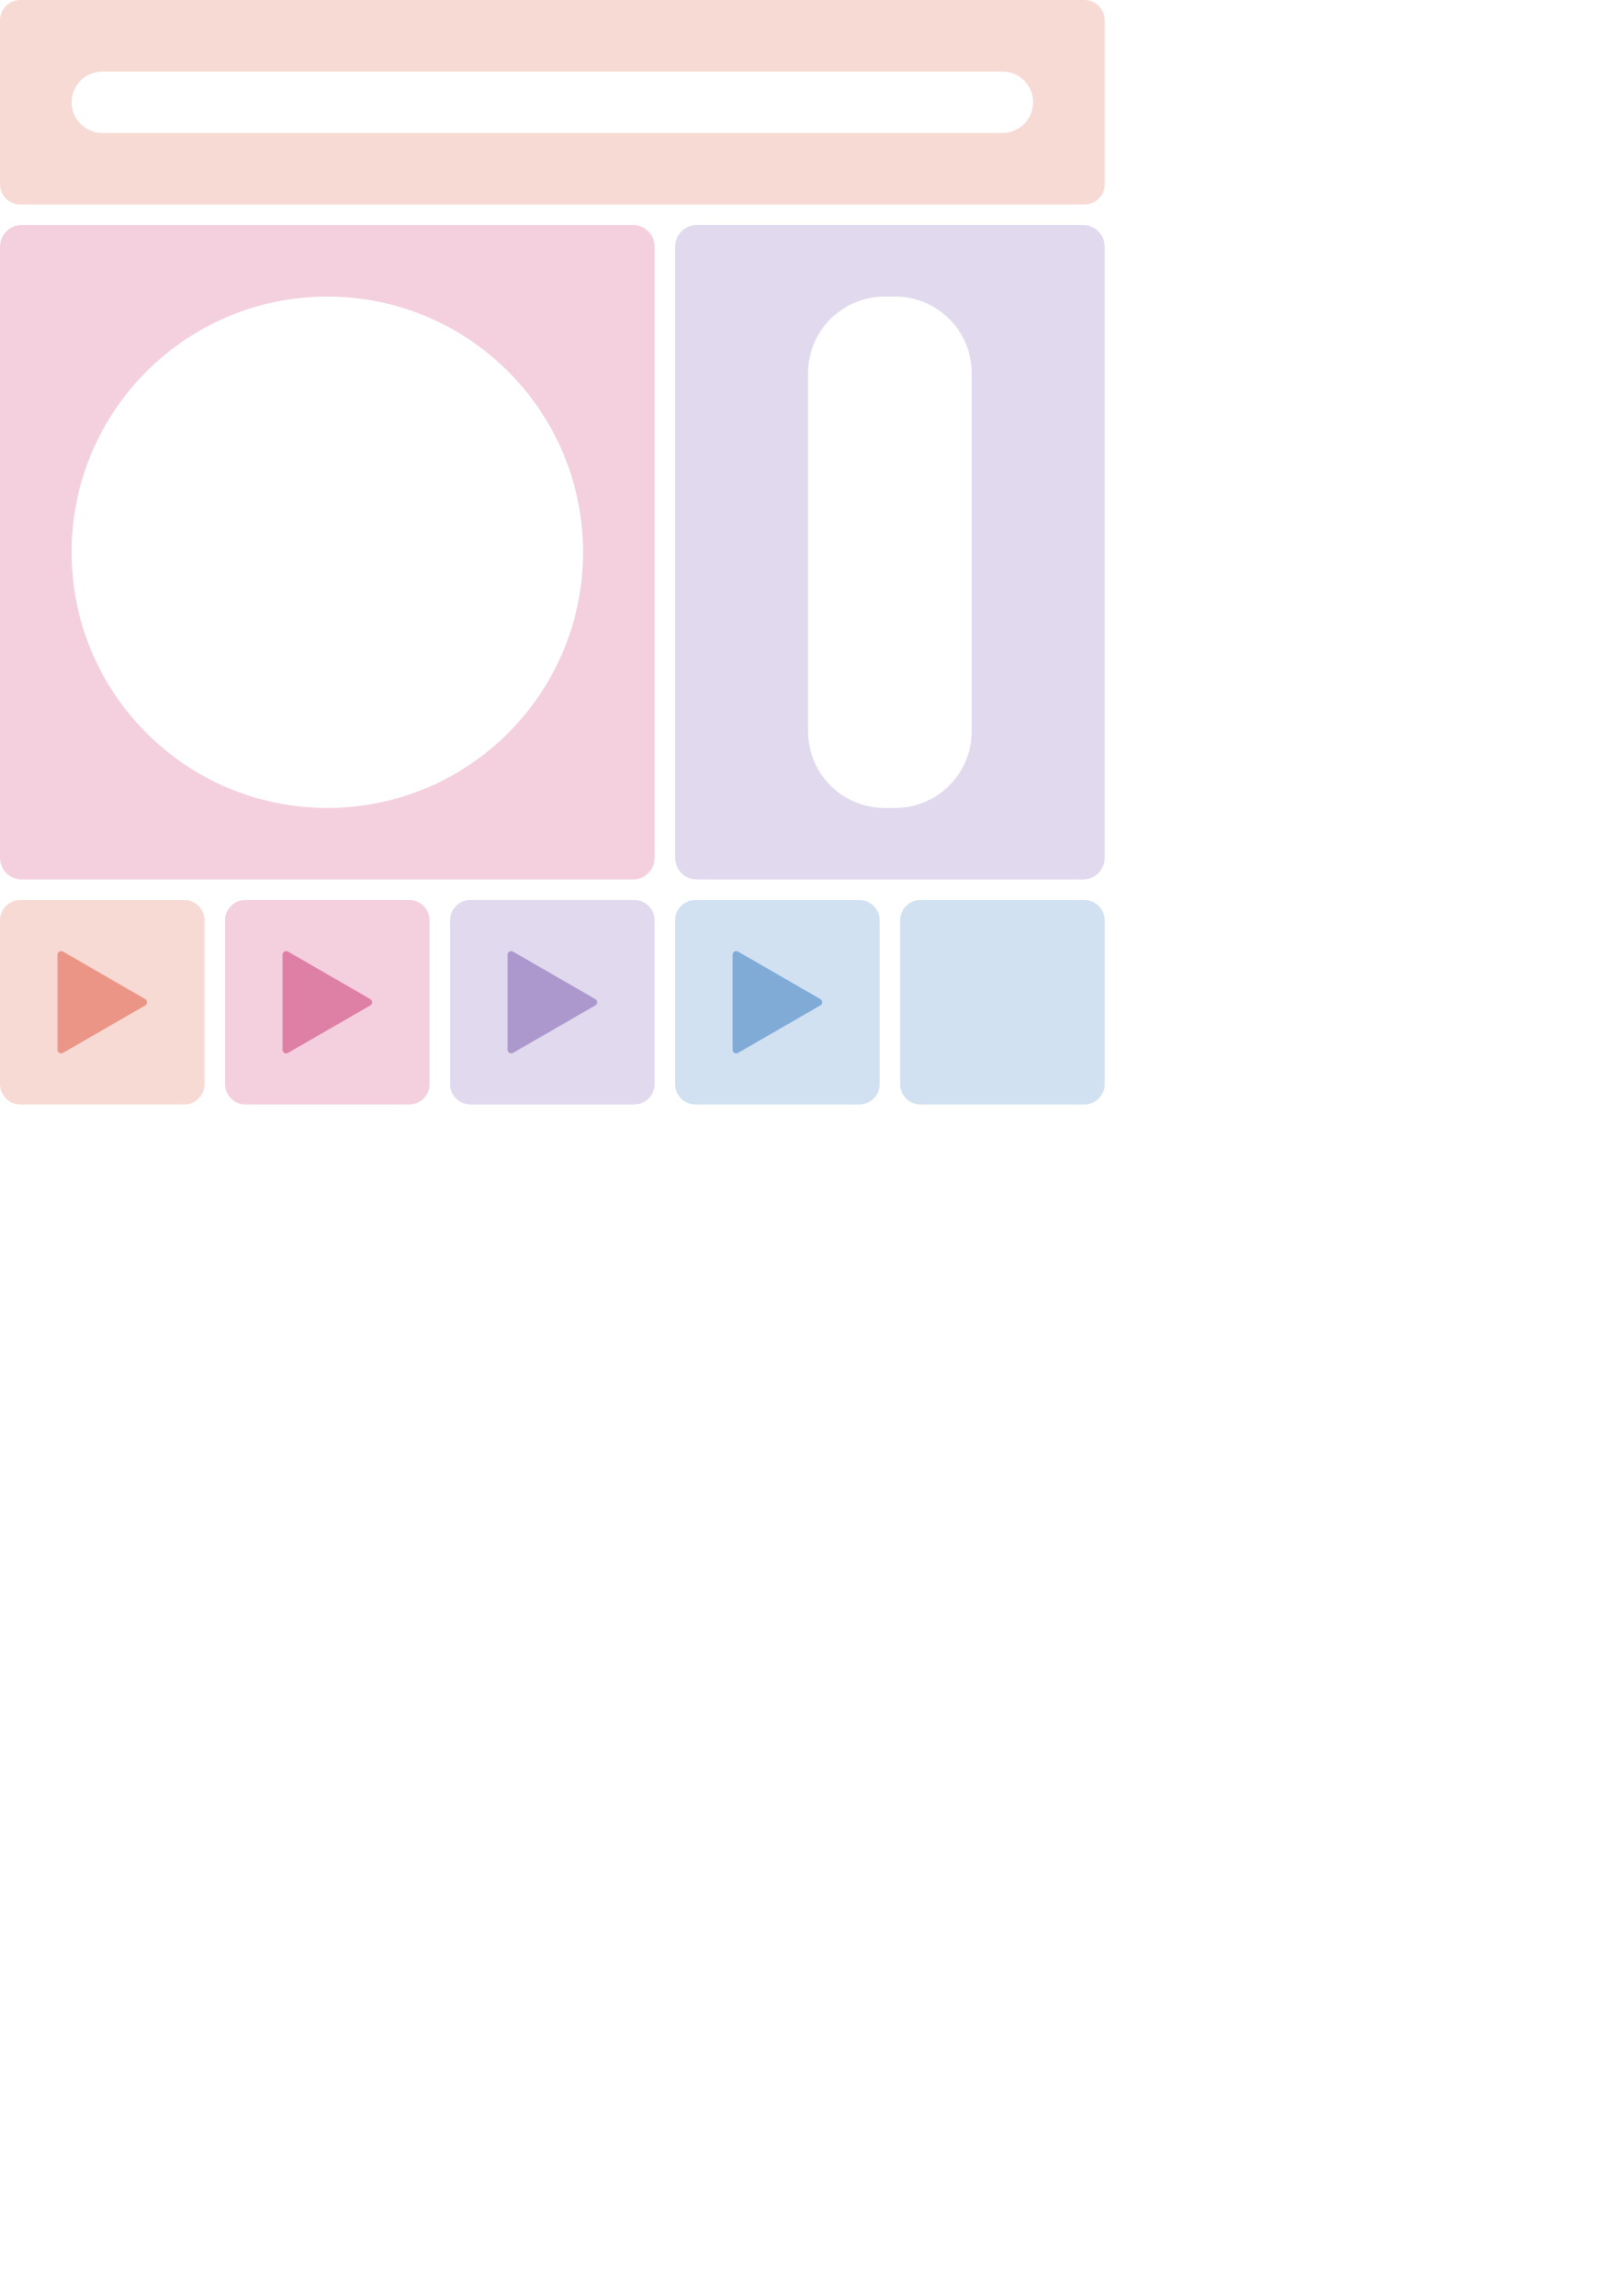
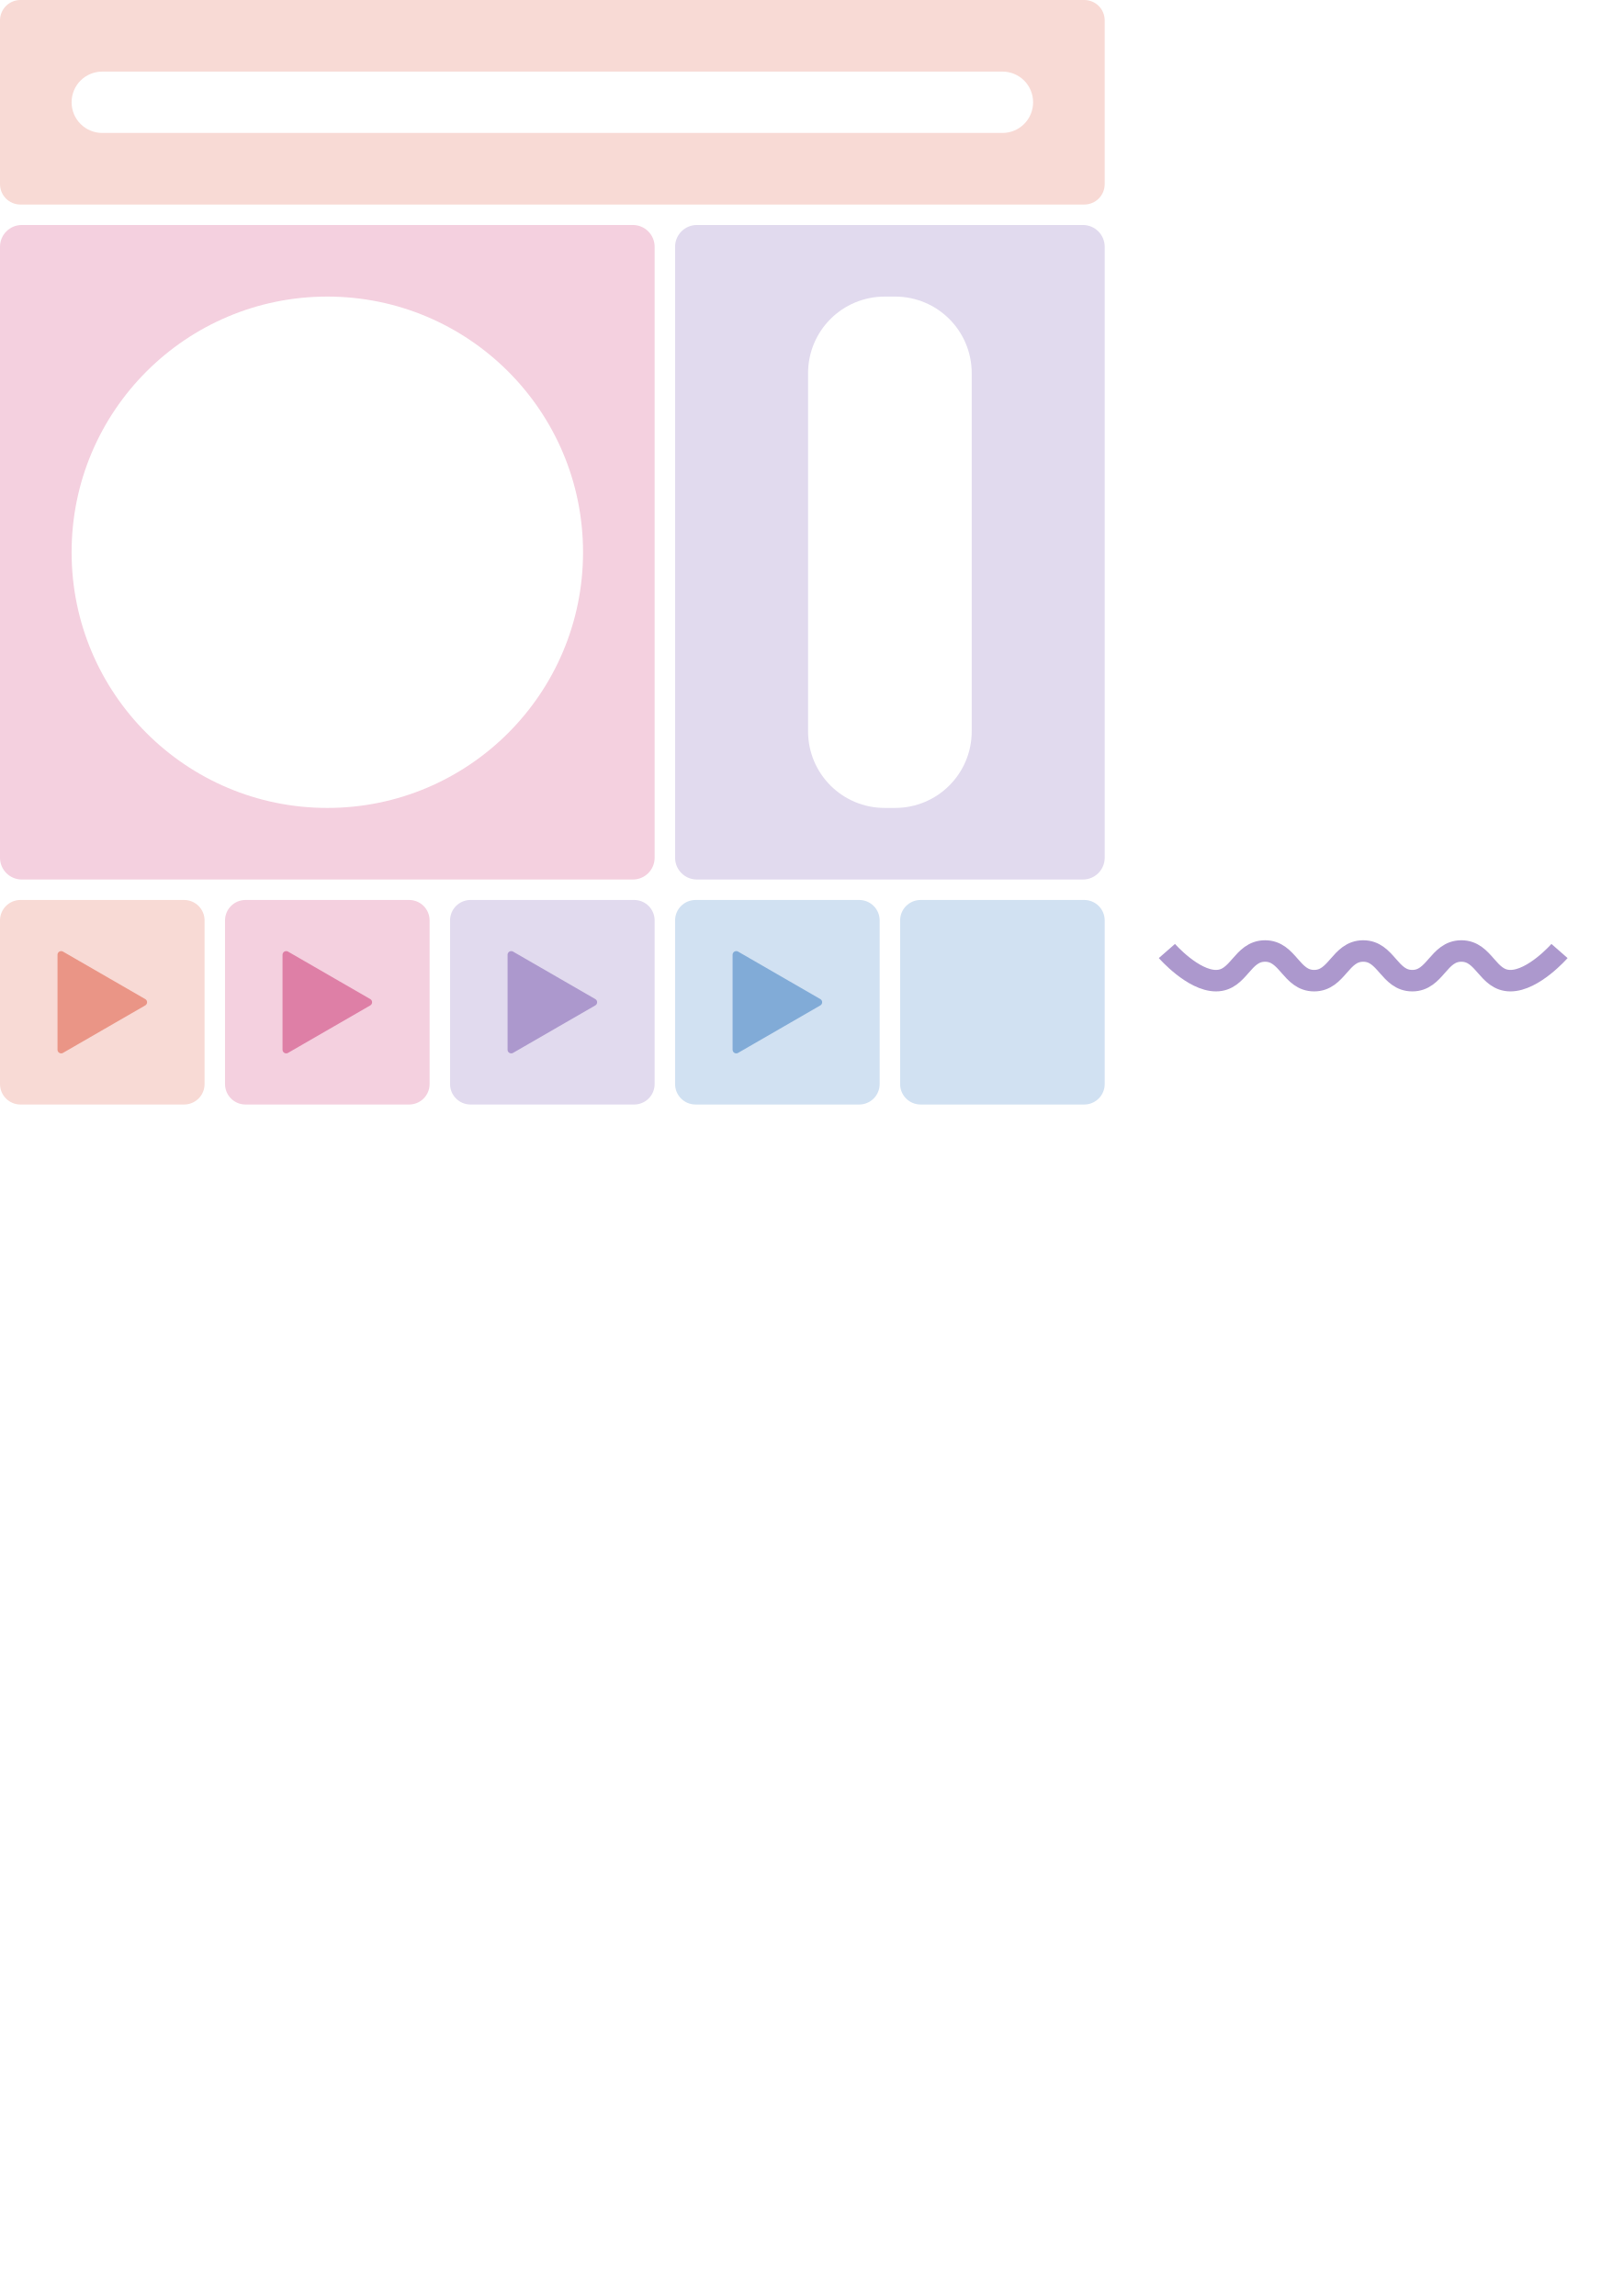
<svg xmlns="http://www.w3.org/2000/svg" width="210mm" height="297mm" viewBox="0 0 210 297" version="1.1" id="svg5">
  <defs id="defs2">
    <marker style="overflow:visible" id="Arrow1Lstart" refX="0.0" refY="0.0" orient="auto">
      <path transform="scale(0.8) translate(12.5,0)" style="fill-rule:evenodd;fill:context-stroke;stroke:context-stroke;stroke-width:1.0pt" d="M 0.0,0.0 L 5.0,-5.0 L -12.5,0.0 L 5.0,5.0 L 0.0,0.0 z " id="path2971" />
    </marker>
  </defs>
  <g id="layer1">
    <path id="rect1109" style="fill:#e1daee;fill-opacity:1;stroke:none;stroke-width:4.233;stroke-linecap:round;stroke-linejoin:round;stroke-miterlimit:4;stroke-dasharray:none;stroke-opacity:1" d="M 340.666 110 C 334.757 110 330 114.757 330 120.666 L 330 419.334 C 330 425.243 334.757 430 340.666 430 L 529.334 430 C 535.243 430 540 425.243 540 419.334 L 540 120.666 C 540 114.757 535.243 110 529.334 110 L 340.666 110 z M 432.5 145 L 437.5 145 C 458.275 145 475 161.725 475 182.5 L 475 357.5 C 475 378.275 458.275 395 437.5 395 L 432.5 395 C 411.725 395 395 378.275 395 357.5 L 395 182.5 C 395 161.725 411.725 145 432.5 145 z " transform="scale(0.2645833)" />
    <rect style="fill:#d1e1f2;fill-opacity:1;stroke:none;stroke-width:1.058;stroke-linecap:round;stroke-linejoin:round;stroke-miterlimit:4;stroke-dasharray:none;stroke-opacity:1" id="rect1215" width="26.458" height="26.458" x="116.417" y="116.417" ry="2.646" />
    <rect style="fill:#f8dad5;fill-opacity:1;stroke:none;stroke-width:1.058;stroke-linecap:round;stroke-linejoin:round;stroke-miterlimit:4;stroke-dasharray:none;stroke-opacity:1" id="rect1215-5" width="26.458" height="26.458" x="0" y="116.417" ry="2.646" />
    <path style="fill:#ea9586;fill-opacity:1;stroke:#ea9586;stroke-width:18.677;stroke-linecap:round;stroke-linejoin:round;stroke-miterlimit:4;stroke-dasharray:none;stroke-opacity:1" id="path1394" transform="matrix(-0.03579909,0.03579909,-0.03579909,-0.03579909,10.50955,142.8042)" d="m -61.695,134.304 -85.782,85.782 -85.782,85.782 -31.398,-117.18 -31.398,-117.18 117.18,31.398 z" />
    <rect style="fill:#f4d0df;fill-opacity:1;stroke:none;stroke-width:1.058;stroke-linecap:round;stroke-linejoin:round;stroke-miterlimit:4;stroke-dasharray:none;stroke-opacity:1" id="rect1215-7" width="26.458" height="26.458" x="29.104" y="116.417" ry="2.646" />
    <path style="fill:#de7fa6;fill-opacity:1;stroke:#de7fa6;stroke-width:18.677;stroke-linecap:round;stroke-linejoin:round;stroke-miterlimit:4;stroke-dasharray:none;stroke-opacity:1" id="path1394-6" transform="matrix(-0.03579909,0.03579909,-0.03579909,-0.03579909,39.61372,142.8042)" d="m -61.695,134.304 -85.782,85.782 -85.782,85.782 -31.398,-117.18 -31.398,-117.18 117.18,31.398 z" />
    <rect style="fill:#e1daee;fill-opacity:1;stroke:none;stroke-width:1.058;stroke-linecap:round;stroke-linejoin:round;stroke-miterlimit:4;stroke-dasharray:none;stroke-opacity:1" id="rect1215-8" width="26.458" height="26.458" x="58.208" y="116.417" ry="2.646" />
    <path style="fill:#ac98cd;fill-opacity:1;stroke:#ac98cd;stroke-width:18.677;stroke-linecap:round;stroke-linejoin:round;stroke-miterlimit:4;stroke-dasharray:none;stroke-opacity:1" id="path1394-3" transform="matrix(-0.03579909,0.03579909,-0.03579909,-0.03579909,68.71789,142.8042)" d="m -61.695,134.304 -85.782,85.782 -85.782,85.782 -31.398,-117.18 -31.398,-117.18 117.18,31.398 z" />
    <rect style="fill:#d1e1f2;fill-opacity:1;stroke:none;stroke-width:1.058;stroke-linecap:round;stroke-linejoin:round;stroke-miterlimit:4;stroke-dasharray:none;stroke-opacity:1" id="rect1215-0" width="26.458" height="26.458" x="87.312" y="116.417" ry="2.646" />
    <path style="fill:#81abd7;fill-opacity:1;stroke:#81abd7;stroke-width:18.677;stroke-linecap:round;stroke-linejoin:round;stroke-miterlimit:4;stroke-dasharray:none;stroke-opacity:1" id="path1394-7" transform="matrix(-0.03579909,0.03579909,-0.03579909,-0.03579909,97.82205,142.8042)" d="m -61.695,134.304 -85.782,85.782 -85.782,85.782 -31.398,-117.18 -31.398,-117.18 117.18,31.398 z" />
    <path id="rect848" style="fill:#f4d0df;stroke:none;stroke-width:4.267;stroke-linecap:round;stroke-linejoin:round" d="M 10.666 110 C 4.757 110 6.6021304e-17 114.757 0 120.666 L 0 419.334 C -1.1842379e-15 425.243 4.757 430 10.666 430 L 309.334 430 C 315.243 430 320 425.243 320 419.334 L 320 120.666 C 320 114.757 315.243 110 309.334 110 L 10.666 110 z M 160 145 A 125 125 0 0 1 285 270 A 125 125 0 0 1 160 395 A 125 125 0 0 1 35 270 A 125 125 0 0 1 160 145 z " transform="scale(0.2645833)" />
    <path id="rect961" style="fill:#f8dad5;fill-opacity:1;stroke:none;stroke-width:4.157;stroke-linecap:round;stroke-linejoin:round;stroke-miterlimit:4;stroke-dasharray:none;stroke-opacity:1" d="M 10 0 C 4.46 -3.5527137e-15 0 4.46 0 10 L 0 90 C 1.1842379e-15 95.54 4.46 100 10 100 L 530 100 C 535.54 100 540 95.54 540 90 L 540 10 C 540 4.46 535.54 0 530 0 L 10 0 z M 50 35 L 490 35 C 498.31 35 505 41.69 505 50 C 505 58.31 498.31 65 490 65 L 50 65 C 41.69 65 35 58.31 35 50 C 35 41.69 41.69 35 50 35 z " transform="scale(0.2645833)" />
+     <path style="fill:none;stroke:#ac98cd;stroke-width:2.778;stroke-linecap:butt;stroke-linejoin:miter;stroke-miterlimit:4;stroke-dasharray:none;stroke-opacity:1" d="m 150.921,123.017 c 0,0 3.355,3.837 6.347,3.837 2.992,0 3.355,-3.837 6.347,-3.837 2.992,0 3.355,3.837 6.347,3.837 2.992,0 3.355,-3.837 6.347,-3.837 2.992,0 3.355,3.837 6.347,3.837 2.992,0 3.355,-3.837 6.347,-3.837 2.992,0 3.355,3.837 6.347,3.837 2.992,0 6.347,-3.837 6.347,-3.837" id="path1623" />
  </g>
</svg>
